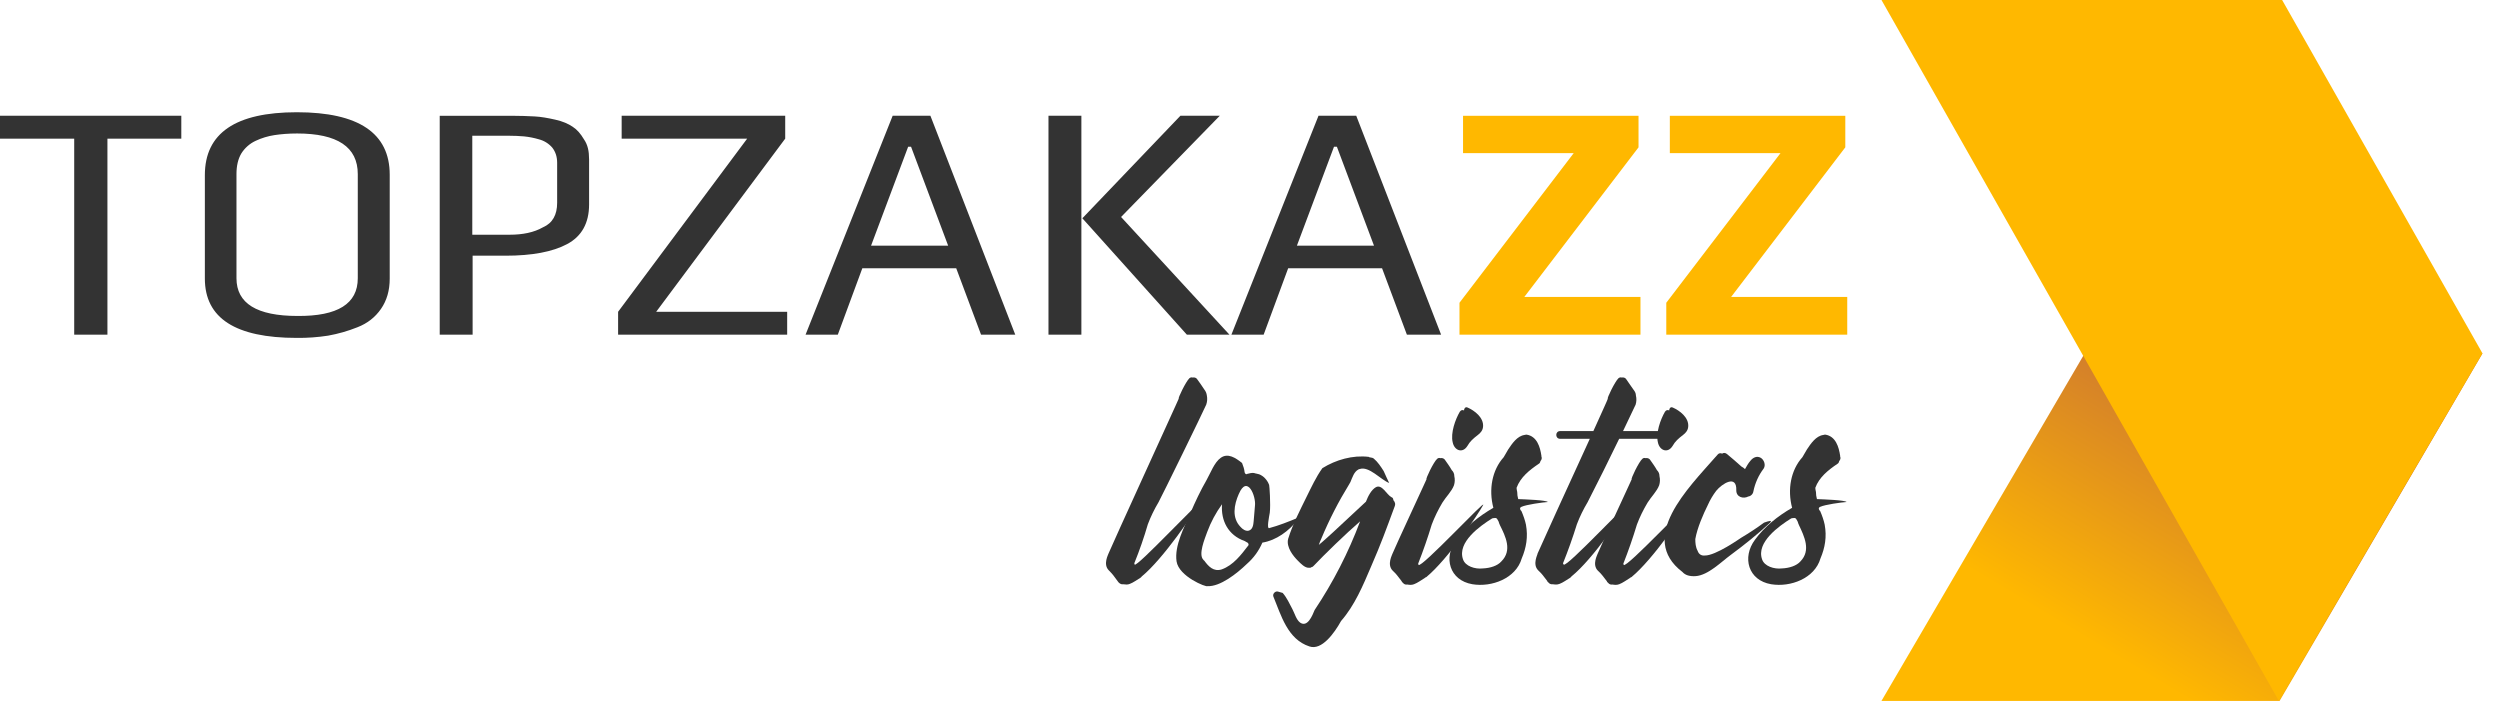
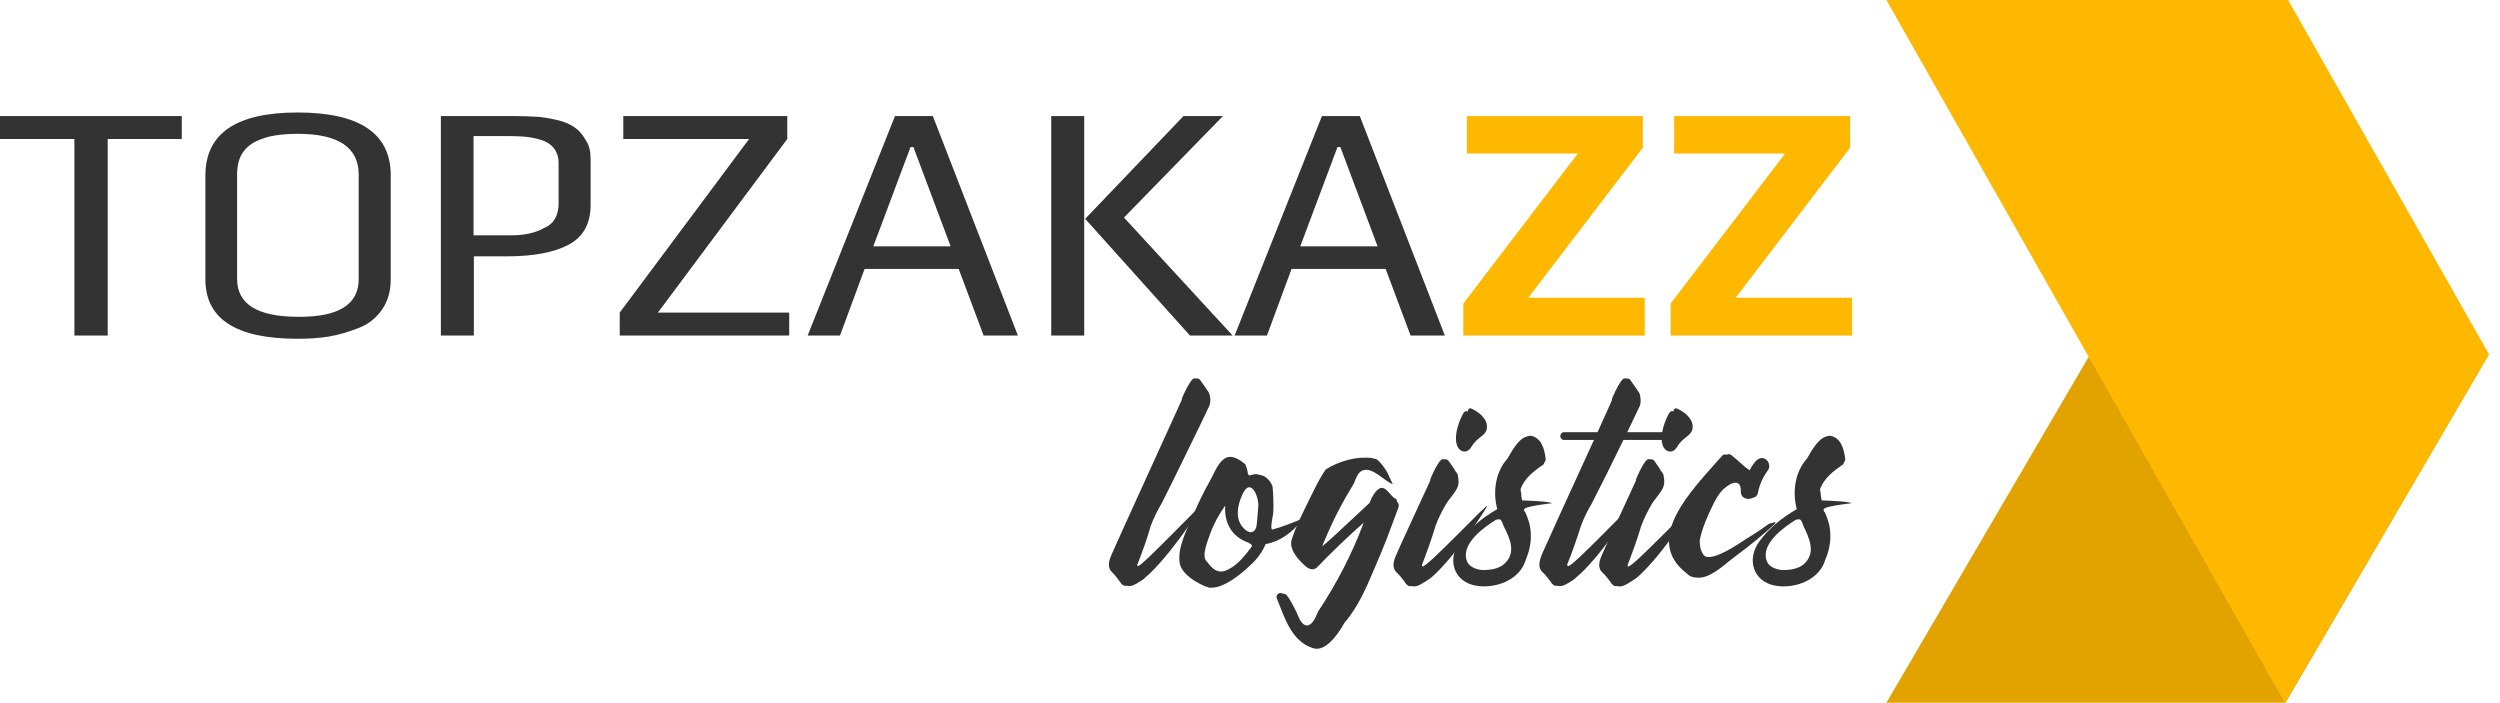
- <svg xmlns="http://www.w3.org/2000/svg" width="107" height="30" viewBox="0 0 107 30" fill="none">
-   <path d="M7.76 5.934H4.598v8.39H3.176v-8.39H0v-.98h7.76v.98zm8.92 1.546v4.443c0 .51-.125.938-.373 1.297-.249.359-.58.62-1.008.786a6.4 6.4 0 0 1-1.257.36 8.15 8.15 0 0 1-1.339.096c-2.623 0-3.935-.842-3.935-2.54V7.494c0-1.794 1.312-2.69 3.935-2.69 2.651 0 3.977.896 3.977 2.676zm-1.367 4.429V7.452c0-1.16-.87-1.739-2.596-1.739-.373 0-.69.028-.967.069a2.92 2.92 0 0 0-.814.248 1.438 1.438 0 0 0-.608.539c-.138.234-.207.524-.207.883v4.457c0 1.076.87 1.614 2.61 1.614 1.726.014 2.582-.524 2.582-1.614zm9.9-5.106V8.75c0 .8-.318 1.366-.94 1.697-.62.332-1.504.497-2.636.497h-1.409v3.38H18.82V4.955h3.065c.387 0 .718.014.994.028.276.013.58.069.884.138.317.069.566.18.746.303.193.124.345.304.483.538.165.235.22.511.22.842zM23.846 8.68V6.969c0-.262-.07-.47-.207-.649a1.13 1.13 0 0 0-.58-.359 3.392 3.392 0 0 0-.635-.124 7.399 7.399 0 0 0-.636-.027h-1.574v4.236h1.602c.552 0 1.036-.096 1.422-.317.415-.18.608-.538.608-1.049zm9.831 5.644h-7.222v-.98l5.524-7.41h-5.372v-.98h7v.98l-5.522 7.41h5.606v.98h-.014zm9.776 0h-1.464l-1.063-2.843h-4.018l-1.05 2.843h-1.38l3.728-9.37h1.615l3.632 9.37zm-2.872-3.809L38.993 6.28h-.124l-1.588 4.236h3.3zm5.702 3.809h-1.408v-9.37h1.408v9.37zm6.338 0h-1.823l-4.473-4.982 4.197-4.388h1.685l-4.225 4.333 4.639 5.037zm9.058 0h-1.464l-1.063-2.843h-4.018l-1.05 2.843h-1.38l3.728-9.37h1.615l3.632 9.37zm-2.872-3.809L57.219 6.28h-.124l-1.588 4.236h3.3z" fill="#333" />
-   <path d="M70.212 14.324h-7.746v-1.366l4.888-6.403h-4.736v-1.6h7.511v1.351l-4.888 6.403h4.971v1.615zm8.851 0h-7.746v-1.366l4.888-6.403h-4.736v-1.6h7.51v1.351l-4.887 6.403h4.97v1.615z" fill="#FFB800" />
-   <path d="M51.296 21.596c-.18.345-1.505 2.318-2.43 3.077-.014.014-.028.042-.056.056-.138.082-.304.207-.456.262-.096.041-.179.027-.29.014-.055.013-.124-.014-.179-.07l-.014-.013-.041-.055c-.166-.221-.18-.263-.373-.456-.262-.262-.014-.69-.014-.717.083-.221 3.024-6.652 3.01-6.638-.055.014.304-.731.456-.87.055-.04.097-.04.138-.027.055-.014.138 0 .18.055.11.152.22.304.317.456a.506.506 0 0 1 .11.262.747.747 0 0 1-.027.386c-.11.262-1.906 3.933-2.044 4.181a5.89 5.89 0 0 0-.455.939 17.001 17.001 0 0 1-.58 1.67c0 .013.014.041.014.055.069.165 2.94-2.926 2.734-2.567z" fill="#333" />
-   <path d="M54.03 23.224a2.542 2.542 0 0 1-.663.911c-.428.414-1.146.98-1.685.952-.055.056-1.229-.414-1.326-1.062-.096-.676.332-1.463.594-2.07.207-.483.428-.952.69-1.408.166-.29.332-.759.608-.952.304-.22.635 0 .912.221.055.138.096.262.11.4.014.042.055.11.097.07.11-.028.22-.056.303-.042.07.027.139.027.221.055.18.069.346.235.428.455.014.014.07.842.028 1.187-.028.166-.138.69-.028.663.415-.11.829-.276 1.23-.442.027.014.027.055-.015.097-.372.469-.91.869-1.505.965zm-.663-.013c-.014 0-.083-.055-.097-.055-.704-.249-1.022-.87-.967-1.574a4.915 4.915 0 0 0-.635 1.187c-.11.304-.386.966-.165 1.187.013.014.013.027.041.041.18.249.4.483.746.373.497-.18.828-.621 1.146-1.035.014-.041-.014-.11-.07-.124zm-.346-2.07c-.207.469-.303 1.02.07 1.407.082.097.22.194.345.166.18-.041.207-.248.22-.4 0-.014.042-.456.056-.663.055-.414-.332-1.352-.69-.51z" fill="#333" />
-   <path d="M59.69 21.679c-.372 1.007-.58 1.587-1.007 2.567-.346.814-.705 1.67-1.285 2.332-.29.524-.828 1.27-1.353 1.09-.939-.304-1.215-1.339-1.546-2.139-.042-.124.096-.248.207-.207l.193.055c.18.207.29.456.414.69.097.18.166.456.332.58.317.22.525-.304.621-.538a18.587 18.587 0 0 0 1.947-3.795c-.594.51-1.56 1.449-1.988 1.904-.028.028-.055.055-.097.055-.014.028-.055.028-.096.028-.18.014-.36-.18-.484-.304-.193-.193-.51-.58-.414-.938.193-.621.497-1.2.787-1.794.193-.386.4-.842.677-1.228.58-.359 1.297-.566 1.988-.483l.014.014.138.027.055.028c.18.152.304.345.428.538.083.18.152.345.235.51-.345-.124-.87-.745-1.27-.593-.014 0-.028 0-.042.014-.193.097-.262.345-.345.538l-.055.097a16.674 16.674 0 0 0-1.188 2.318c-.041.097-.083.18-.11.276.22-.18.497-.442.607-.538.138-.124.94-.87 1.409-1.311.096-.248.234-.51.428-.621.262-.138.455.317.663.428.055.014.082.069.082.124.083.097.097.18.056.276zm1.285 3.063c-.138.083-.304.207-.456.263-.11.041-.193.027-.29.013a.18.18 0 0 1-.18-.069l-.013-.013c-.014-.014-.042-.028-.042-.056-.18-.22-.18-.262-.386-.455-.263-.262-.014-.69-.014-.718.083-.22 1.477-3.215 1.463-3.201-.055.014.304-.745.456-.87a.132.132 0 0 1 .138-.027.19.19 0 0 1 .18.055c.096.138.22.304.303.456.07.069.111.151.111.262a.74.74 0 0 1-.014.386c-.096.262-.345.497-.497.745-.18.304-.331.607-.456.939a21.573 21.573 0 0 1-.58 1.67c0 .013.014.04.014.055.097.179 2.969-2.912 2.762-2.553-.18.345-1.505 2.318-2.43 3.077-.014 0-.042.014-.07.041zm1.2-5.81c-.096-.4.111-.979.305-1.31.055-.083.124-.083.18-.055 0-.083.055-.166.151-.125.29.125.704.428.663.828-.014.152-.11.263-.221.346-.193.151-.331.262-.456.482-.207.318-.552.18-.621-.165z" fill="#333" />
-   <path d="M65.31 22.452c.097.524.014.993-.18 1.449-.248.855-1.283 1.242-2.112 1.104-.98-.166-1.256-1.146-.69-1.905.4-.552.966-1.007 1.588-1.366-.207-.786-.055-1.614.442-2.166l.193-.332c.166-.248.386-.58.704-.62 0-.014.014 0 .014 0 .014-.014.041-.014.069-.014.442.069.58.524.635.91v.028c.028.055.014.138-.041.193-.014.055-.028.097-.083.124-.387.263-.773.566-.94 1.022 0 .055.015.11.028.179 0 .097.014.207.042.303.317.014 1.187.042 1.27.125-.22.014-.925.11-1.132.207-.097.041-.055.138 0 .18.083.192.152.386.193.579zm-1.118.013c0-.013 0-.013-.014-.027a.634.634 0 0 0-.096-.22c-.028-.056-.097-.056-.139-.042-.027 0-.055 0-.082.014-.511.317-1.505 1.02-1.243 1.752.096.29.51.428.856.386.304-.013.621-.11.787-.303.47-.47.18-1.063-.07-1.56z" fill="#333" />
-   <path d="M69.687 21.596c-.18.345-1.49 2.319-2.43 3.077-.014.014-.027.042-.055.056-.138.082-.304.207-.456.262-.11.041-.193.027-.29.014a.19.19 0 0 1-.18-.07l-.013-.013c-.014-.014-.041-.028-.041-.055-.18-.221-.18-.263-.387-.456-.262-.262-.014-.69-.028-.717.056-.138 1.353-2.995 2.237-4.913h-1.27c-.221 0-.221-.331 0-.331h1.422c.373-.828.635-1.394.621-1.394-.055.014.304-.731.456-.87.055-.04.097-.04.138-.027.055-.014.138 0 .18.055.096.152.22.304.317.456.055.069.11.151.11.262a.74.74 0 0 1-.013.386l-.539 1.132h1.92c.207 0 .207.331 0 .331H69.3a126.863 126.863 0 0 1-1.353 2.719 5.89 5.89 0 0 0-.456.938 21.82 21.82 0 0 1-.594 1.67c0 .013.014.041.028.055.11.165 2.968-2.926 2.761-2.567z" fill="#333" />
-   <path d="M69.756 24.742c-.138.083-.303.207-.455.263-.11.041-.194.027-.29.013a.18.18 0 0 1-.18-.069l-.014-.013c-.013-.014-.041-.028-.041-.056-.18-.22-.18-.262-.387-.455-.262-.262-.013-.69-.013-.718.082-.22 1.477-3.215 1.463-3.201-.055.014.304-.745.456-.87a.132.132 0 0 1 .138-.027.19.19 0 0 1 .18.055c.096.138.22.304.303.456.07.069.11.151.11.262a.739.739 0 0 1-.013.386c-.097.262-.345.497-.497.745-.18.304-.332.607-.456.939a21.616 21.616 0 0 1-.58 1.67c0 .013.014.04.014.055.097.179 2.969-2.912 2.761-2.553-.179.345-1.504 2.318-2.43 3.077-.013 0-.041.014-.069.041zm1.202-5.81c-.097-.4.11-.979.303-1.31.056-.083.125-.083.18-.055 0-.083.055-.166.152-.125.29.125.704.428.662.828-.013.152-.11.263-.22.346-.194.151-.332.262-.456.482-.207.318-.552.18-.621-.165z" fill="#333" />
-   <path d="M75.763 22.369c-.539.497-1.105.952-1.685 1.38-.414.303-.966.87-1.505.91-.262.014-.442-.04-.566-.179-1.92-1.463.262-3.601 1.408-4.912l.014-.014.097-.11a.15.15 0 0 1 .18-.028c.055-.042.138-.042.206.014.208.179.415.345.622.538.055.027.11.069.152.11.069-.124.138-.248.234-.359.11-.138.277-.22.442-.124.138.083.221.304.125.456a2.42 2.42 0 0 0-.442.98.262.262 0 0 1-.221.22c-.207.11-.511.028-.511-.262.028-.704-.621-.276-.856.014a3.01 3.01 0 0 0-.36.607c-.192.386-.455.98-.538 1.463 0 .165.014.345.097.497.055.165.18.22.304.206.47.014 1.532-.745 1.56-.759.345-.206.663-.413.98-.648.235-.083.36-.11.263 0z" fill="#333" />
-   <path d="M78.096 22.452c.097.524.014.993-.18 1.449-.248.855-1.283 1.242-2.112 1.104-.98-.166-1.256-1.146-.69-1.905.4-.552.966-1.007 1.588-1.366-.207-.786-.056-1.614.441-2.166l.194-.332c.165-.248.386-.58.704-.62 0-.014.014 0 .014 0 .014-.014.041-.014.069-.014.442.069.58.524.635.91v.028c.028.055.014.138-.041.193-.014.055-.028.097-.083.124-.387.263-.774.566-.94 1.022 0 .055.015.11.028.179 0 .097.014.207.042.303.317.014 1.187.042 1.27.125-.22.014-.925.11-1.132.207-.097.041-.055.138 0 .18.083.192.152.386.193.579zm-1.104.013c0-.013 0-.013-.014-.027a.636.636 0 0 0-.097-.22c-.028-.056-.097-.056-.138-.042-.028 0-.055 0-.083.014-.51.317-1.505 1.02-1.242 1.752.096.29.51.428.856.386.303-.013.62-.11.787-.303.455-.47.165-1.063-.07-1.56z" fill="#333" />
-   <path d="M106.25 15.124H89.225L80.526 30h17.04l8.684-14.876z" fill="url(#a)" />
-   <path d="M106.25 15.124L97.537 30 80.527 0h17.148l8.575 15.124z" fill="#FFB800" />
-   <defs>
-     <linearGradient id="a" x1="90.2" y1="27.894" x2="100.801" y2="10.176" gradientUnits="userSpaceOnUse">
-       <stop stop-color="#FFB800" />
-       <stop offset=".617" stop-color="#CA7334" />
-     </linearGradient>
-   </defs>
+ <svg xmlns="http://www.w3.org/2000/svg" width="217" height="61" viewBox="0 0 217 61" fill="none">
+   <path d="M15.778 12.065H9.35v17.06H6.457v-17.06H0v-1.992h15.778v1.992zm18.137 3.143v9.035c0 1.038-.252 1.908-.758 2.637a4.316 4.316 0 0 1-2.05 1.6c-.87.336-1.712.589-2.554.73-.842.14-1.74.196-2.724.196-5.334 0-8.001-1.712-8.001-5.163v-9.007c0-3.648 2.667-5.472 8.002-5.472 5.39 0 8.085 1.824 8.085 5.444zm-2.78 9.007v-9.063c0-2.357-1.768-3.536-5.277-3.536-.759 0-1.404.056-1.966.14a5.941 5.941 0 0 0-1.656.506A2.924 2.924 0 0 0 21 13.356c-.28.477-.42 1.066-.42 1.796v9.063c0 2.188 1.768 3.283 5.306 3.283 3.51.028 5.25-1.067 5.25-3.283zm20.131-10.382v3.956c0 1.628-.646 2.778-1.91 3.452-1.263.673-3.06 1.01-5.362 1.01h-2.863v6.874h-2.864V10.073H44.5c.786 0 1.46.028 2.021.056.562.028 1.18.14 1.797.28.646.141 1.151.366 1.516.618.393.253.702.617.983 1.094.337.477.449 1.039.449 1.712zm-2.78 3.816v-3.48c0-.532-.14-.953-.42-1.318-.281-.337-.674-.59-1.18-.73a6.899 6.899 0 0 0-1.291-.252 15.03 15.03 0 0 0-1.292-.056h-3.2v8.614h3.256c1.123 0 2.106-.197 2.892-.645.843-.365 1.236-1.095 1.236-2.133zm19.99 11.476H53.793v-1.992l11.23-15.068H54.102v-1.992h14.234v1.992l-11.23 15.068h11.398v1.992h-.028zm19.878 0h-2.976l-2.162-5.78h-8.17l-2.134 5.78h-2.807l7.58-19.052h3.285l7.384 19.052zm-5.84-7.744l-3.229-8.614h-.252l-3.229 8.614h6.71zm11.596 7.744h-2.864V10.073h2.863v19.052zm12.886 0h-3.706l-9.096-10.13 8.535-8.922h3.425l-8.591 8.81 9.433 10.242zm18.418 0h-2.976l-2.162-5.78h-8.17l-2.134 5.78h-2.808l7.581-19.052h3.285l7.384 19.052zm-5.84-7.744l-3.229-8.614h-.252l-3.229 8.614h6.71z" fill="#333" />
+   <path d="M142.764 29.125h-15.75v-2.778l9.939-13.02h-9.63v-3.254h15.273v2.75l-9.939 13.02h10.107v3.282zm17.997 0H145.01v-2.778l9.939-13.02h-9.63v-3.254h15.273v2.75l-9.938 13.02h10.107v3.282z" fill="#FFB800" />
+   <path d="M104.301 43.912c-.365.702-3.06 4.714-4.941 6.257-.028.028-.056.084-.113.112-.28.169-.617.421-.926.534-.197.084-.365.056-.59.028-.112.028-.252-.028-.365-.14l-.028-.029-.084-.112c-.337-.449-.365-.533-.758-.926-.533-.533-.028-1.403-.028-1.459.168-.449 6.148-13.524 6.12-13.496-.112.028.618-1.487.927-1.768.112-.084.196-.084.281-.056.112-.028.28 0 .365.112.224.309.449.617.645.926.113.14.197.309.225.533.056.253.028.505-.056.786-.225.533-3.875 7.997-4.155 8.502a11.994 11.994 0 0 0-.927 1.908 34.61 34.61 0 0 1-1.18 3.395c0 .028.029.084.029.112.14.337 5.98-5.949 5.559-5.219z" fill="#333" />
+   <path d="M109.86 47.223a5.166 5.166 0 0 1-1.348 1.852c-.87.842-2.33 1.992-3.425 1.936-.112.112-2.499-.842-2.695-2.16-.197-1.376.673-2.975 1.207-4.21.421-.982.87-1.936 1.404-2.861.337-.59.673-1.544 1.235-1.937.618-.449 1.291 0 1.853.45.112.28.197.532.225.813.028.084.112.224.196.14.225-.056.449-.112.618-.084.14.056.281.056.449.112.365.14.702.477.87.926.028.028.141 1.712.056 2.413-.056.337-.28 1.403-.056 1.347.843-.224 1.685-.56 2.499-.898.056.028.056.113-.028.197-.758.954-1.853 1.767-3.06 1.964zm-1.348-.028c-.028 0-.168-.112-.196-.112-1.432-.505-2.078-1.768-1.966-3.2-.533.758-.982 1.544-1.291 2.414-.225.617-.786 1.964-.337 2.413.028.028.028.056.084.084.365.505.814.982 1.516.758 1.011-.365 1.685-1.263 2.331-2.105.028-.084-.029-.224-.141-.252zm-.702-4.209c-.421.954-.617 2.076.141 2.862.168.196.449.393.702.337.364-.084.421-.505.449-.814 0-.028.084-.926.112-1.347.112-.842-.674-2.75-1.404-1.038z" fill="#333" />
+   <path d="M121.371 44.08c-.758 2.049-1.179 3.227-2.05 5.22-.702 1.655-1.432 3.395-2.611 4.741-.589 1.067-1.684 2.582-2.751 2.217-1.909-.617-2.471-2.722-3.145-4.35-.084-.252.197-.504.421-.42l.393.112c.365.421.59.926.843 1.403.196.365.337.926.674 1.179.645.448 1.066-.618 1.263-1.095 1.6-2.413 2.948-4.994 3.959-7.716-1.208 1.038-3.173 2.946-4.043 3.872-.056.056-.113.112-.197.112-.028.057-.112.057-.196.057-.365.028-.73-.365-.983-.618-.393-.392-1.039-1.178-.842-1.908.393-1.262 1.011-2.44 1.6-3.647.393-.786.814-1.712 1.376-2.498 1.179-.73 2.639-1.15 4.043-.982l.028.028.281.056.112.057c.365.308.617.701.87 1.094.169.365.309.701.477 1.038-.701-.252-1.768-1.515-2.583-1.206-.028 0-.056 0-.084.028-.393.196-.533.701-.702 1.094l-.112.196a33.879 33.879 0 0 0-2.414 4.714c-.085.197-.169.365-.225.561.449-.364 1.011-.897 1.235-1.094.281-.252 1.909-1.768 2.864-2.666.197-.505.477-1.038.87-1.262.534-.28.927.645 1.348.87.112.028.168.14.168.252.169.197.197.365.113.561zm2.611 6.23c-.281.168-.618.42-.927.532-.224.085-.393.057-.589.029a.365.365 0 0 1-.365-.14l-.028-.029c-.028-.028-.085-.056-.085-.112-.365-.449-.365-.533-.786-.926-.533-.533-.028-1.403-.028-1.459.169-.449 3.004-6.538 2.976-6.51-.112.028.618-1.515.927-1.767.084-.085.196-.085.281-.056a.386.386 0 0 1 .365.112c.196.28.449.617.617.926.141.14.225.308.225.533.056.252.056.505-.028.785-.197.533-.702 1.01-1.011 1.516a11.908 11.908 0 0 0-.926 1.908c-.337 1.15-.759 2.3-1.18 3.395 0 .028.028.084.028.112.197.365 6.037-5.92 5.616-5.19-.365.7-3.061 4.713-4.942 6.256-.028 0-.084.028-.14.084zm2.442-11.813c-.196-.814.225-1.993.618-2.666.112-.168.253-.168.365-.112 0-.169.112-.337.309-.253.589.253 1.432.87 1.348 1.684-.029.308-.225.533-.45.701-.393.309-.673.533-.926.982-.421.646-1.123.365-1.264-.336z" fill="#333" />
+   <path d="M132.798 45.652c.196 1.066.028 2.02-.365 2.946-.506 1.74-2.611 2.525-4.296 2.245-1.993-.337-2.555-2.33-1.404-3.873.814-1.122 1.966-2.048 3.229-2.777-.421-1.6-.112-3.283.898-4.406l.393-.673c.337-.505.787-1.178 1.432-1.263 0-.028.028 0 .028 0 .028-.028.085-.028.141-.028.898.14 1.179 1.066 1.291 1.852v.056c.056.112.028.28-.084.393-.028.112-.056.197-.168.253-.787.533-1.573 1.15-1.91 2.076 0 .112.029.224.057.365 0 .196.028.42.084.617.646.028 2.414.084 2.583.252-.449.029-1.881.225-2.302.421-.197.085-.113.281 0 .365.168.393.308.786.393 1.179zm-2.274.028c0-.028 0-.028-.029-.056a1.29 1.29 0 0 0-.196-.45c-.056-.112-.197-.112-.281-.084-.056 0-.112 0-.168.028-1.039.646-3.061 2.077-2.527 3.564.196.59 1.039.87 1.741.786.617-.028 1.263-.225 1.6-.618.954-.954.365-2.16-.14-3.17z" fill="#333" />
+   <path d="M141.697 43.912c-.365.702-3.032 4.714-4.941 6.257-.028.028-.056.084-.112.112-.281.169-.618.421-.927.534-.224.084-.393.056-.589.028a.386.386 0 0 1-.365-.14l-.028-.029c-.028-.028-.085-.056-.085-.112-.365-.449-.365-.533-.786-.926-.533-.533-.028-1.403-.056-1.459.113-.28 2.752-6.089 4.548-9.989h-2.583c-.449 0-.449-.673 0-.673h2.892c.758-1.684 1.292-2.834 1.264-2.834-.113.028.617-1.487.926-1.768.112-.084.197-.084.281-.056.112-.028.281 0 .365.112.196.309.449.617.646.926.112.14.224.309.224.533.056.253.056.505-.028.786l-1.095 2.3h3.903c.421 0 .421.674 0 .674h-4.24a261.046 261.046 0 0 1-2.751 5.528 11.994 11.994 0 0 0-.927 1.908 44.37 44.37 0 0 1-1.207 3.395c0 .028.028.084.056.112.225.337 6.037-5.949 5.615-5.219z" fill="#333" />
+   <path d="M141.838 50.31c-.281.168-.618.42-.927.532-.224.085-.393.057-.589.029a.365.365 0 0 1-.365-.14l-.028-.029c-.028-.028-.085-.056-.085-.112-.364-.449-.364-.533-.786-.926-.533-.533-.028-1.403-.028-1.459.169-.449 3.004-6.538 2.976-6.51-.112.028.618-1.515.927-1.767.084-.085.196-.085.281-.056a.386.386 0 0 1 .365.112c.196.28.449.617.617.926.141.14.225.308.225.533.056.252.056.505-.028.785-.197.533-.702 1.01-1.011 1.516a11.908 11.908 0 0 0-.926 1.908c-.337 1.15-.759 2.3-1.18 3.395 0 .028.028.084.028.112.197.365 6.037-5.92 5.616-5.19-.365.7-3.061 4.713-4.942 6.256-.028 0-.084.028-.14.084zm2.442-11.813c-.196-.814.225-1.993.618-2.666.112-.168.253-.168.365-.112 0-.169.112-.337.309-.253.589.253 1.432.87 1.348 1.684-.029.308-.225.533-.45.701-.393.309-.673.533-.926.982-.421.646-1.123.365-1.264-.336z" fill="#333" />
+   <path d="M154.051 45.483a40.426 40.426 0 0 1-3.425 2.806c-.843.617-1.966 1.768-3.061 1.852-.533.028-.898-.084-1.151-.365-3.902-2.974.534-7.323 2.864-9.989l.028-.028.197-.224a.304.304 0 0 1 .365-.056c.112-.084.28-.084.421.028.421.364.842.701 1.263 1.094.112.056.225.14.309.224.14-.252.281-.505.477-.729.225-.28.562-.449.899-.252.28.168.449.617.252.925-.449.618-.758 1.263-.898 1.993a.533.533 0 0 1-.449.449c-.421.224-1.039.056-1.039-.534.056-1.43-1.263-.56-1.741.029-.28.364-.533.785-.73 1.234-.393.786-.926 1.992-1.095 2.974 0 .337.028.702.197 1.01.112.337.365.45.618.421.954.028 3.116-1.515 3.172-1.543.702-.42 1.348-.842 1.993-1.319.478-.168.73-.224.534 0z" fill="#333" />
+   <path d="M158.796 45.652c.196 1.066.028 2.02-.365 2.946-.506 1.74-2.611 2.525-4.296 2.245-1.993-.337-2.555-2.33-1.404-3.873.814-1.122 1.966-2.048 3.229-2.777-.421-1.6-.112-3.283.898-4.406l.393-.673c.337-.505.787-1.178 1.432-1.263 0-.028.028 0 .028 0 .028-.028.085-.028.141-.028.898.14 1.179 1.066 1.291 1.852v.056c.056.112.028.28-.084.393-.028.112-.056.197-.168.253-.787.533-1.573 1.15-1.91 2.076 0 .112.028.224.057.365 0 .196.028.42.084.617.645.028 2.414.084 2.583.252-.449.029-1.881.225-2.302.421-.197.085-.113.281 0 .365.168.393.308.786.393 1.179zm-2.246.028c0-.028 0-.028-.029-.056a1.29 1.29 0 0 0-.196-.45c-.056-.112-.197-.112-.281-.084-.056 0-.112 0-.168.028-1.039.646-3.061 2.077-2.527 3.564.196.59 1.039.87 1.741.786.617-.028 1.263-.225 1.6-.618.926-.954.337-2.16-.14-3.17z" fill="#333" />
+   <path d="M216.042 30.753h-34.617L163.737 61h34.645l17.66-30.247z" fill="#E2A300" />
+   <path d="M216.042 30.753L198.326 61 163.737 0h34.87l17.435 30.753z" fill="#FFB800" />
</svg>
